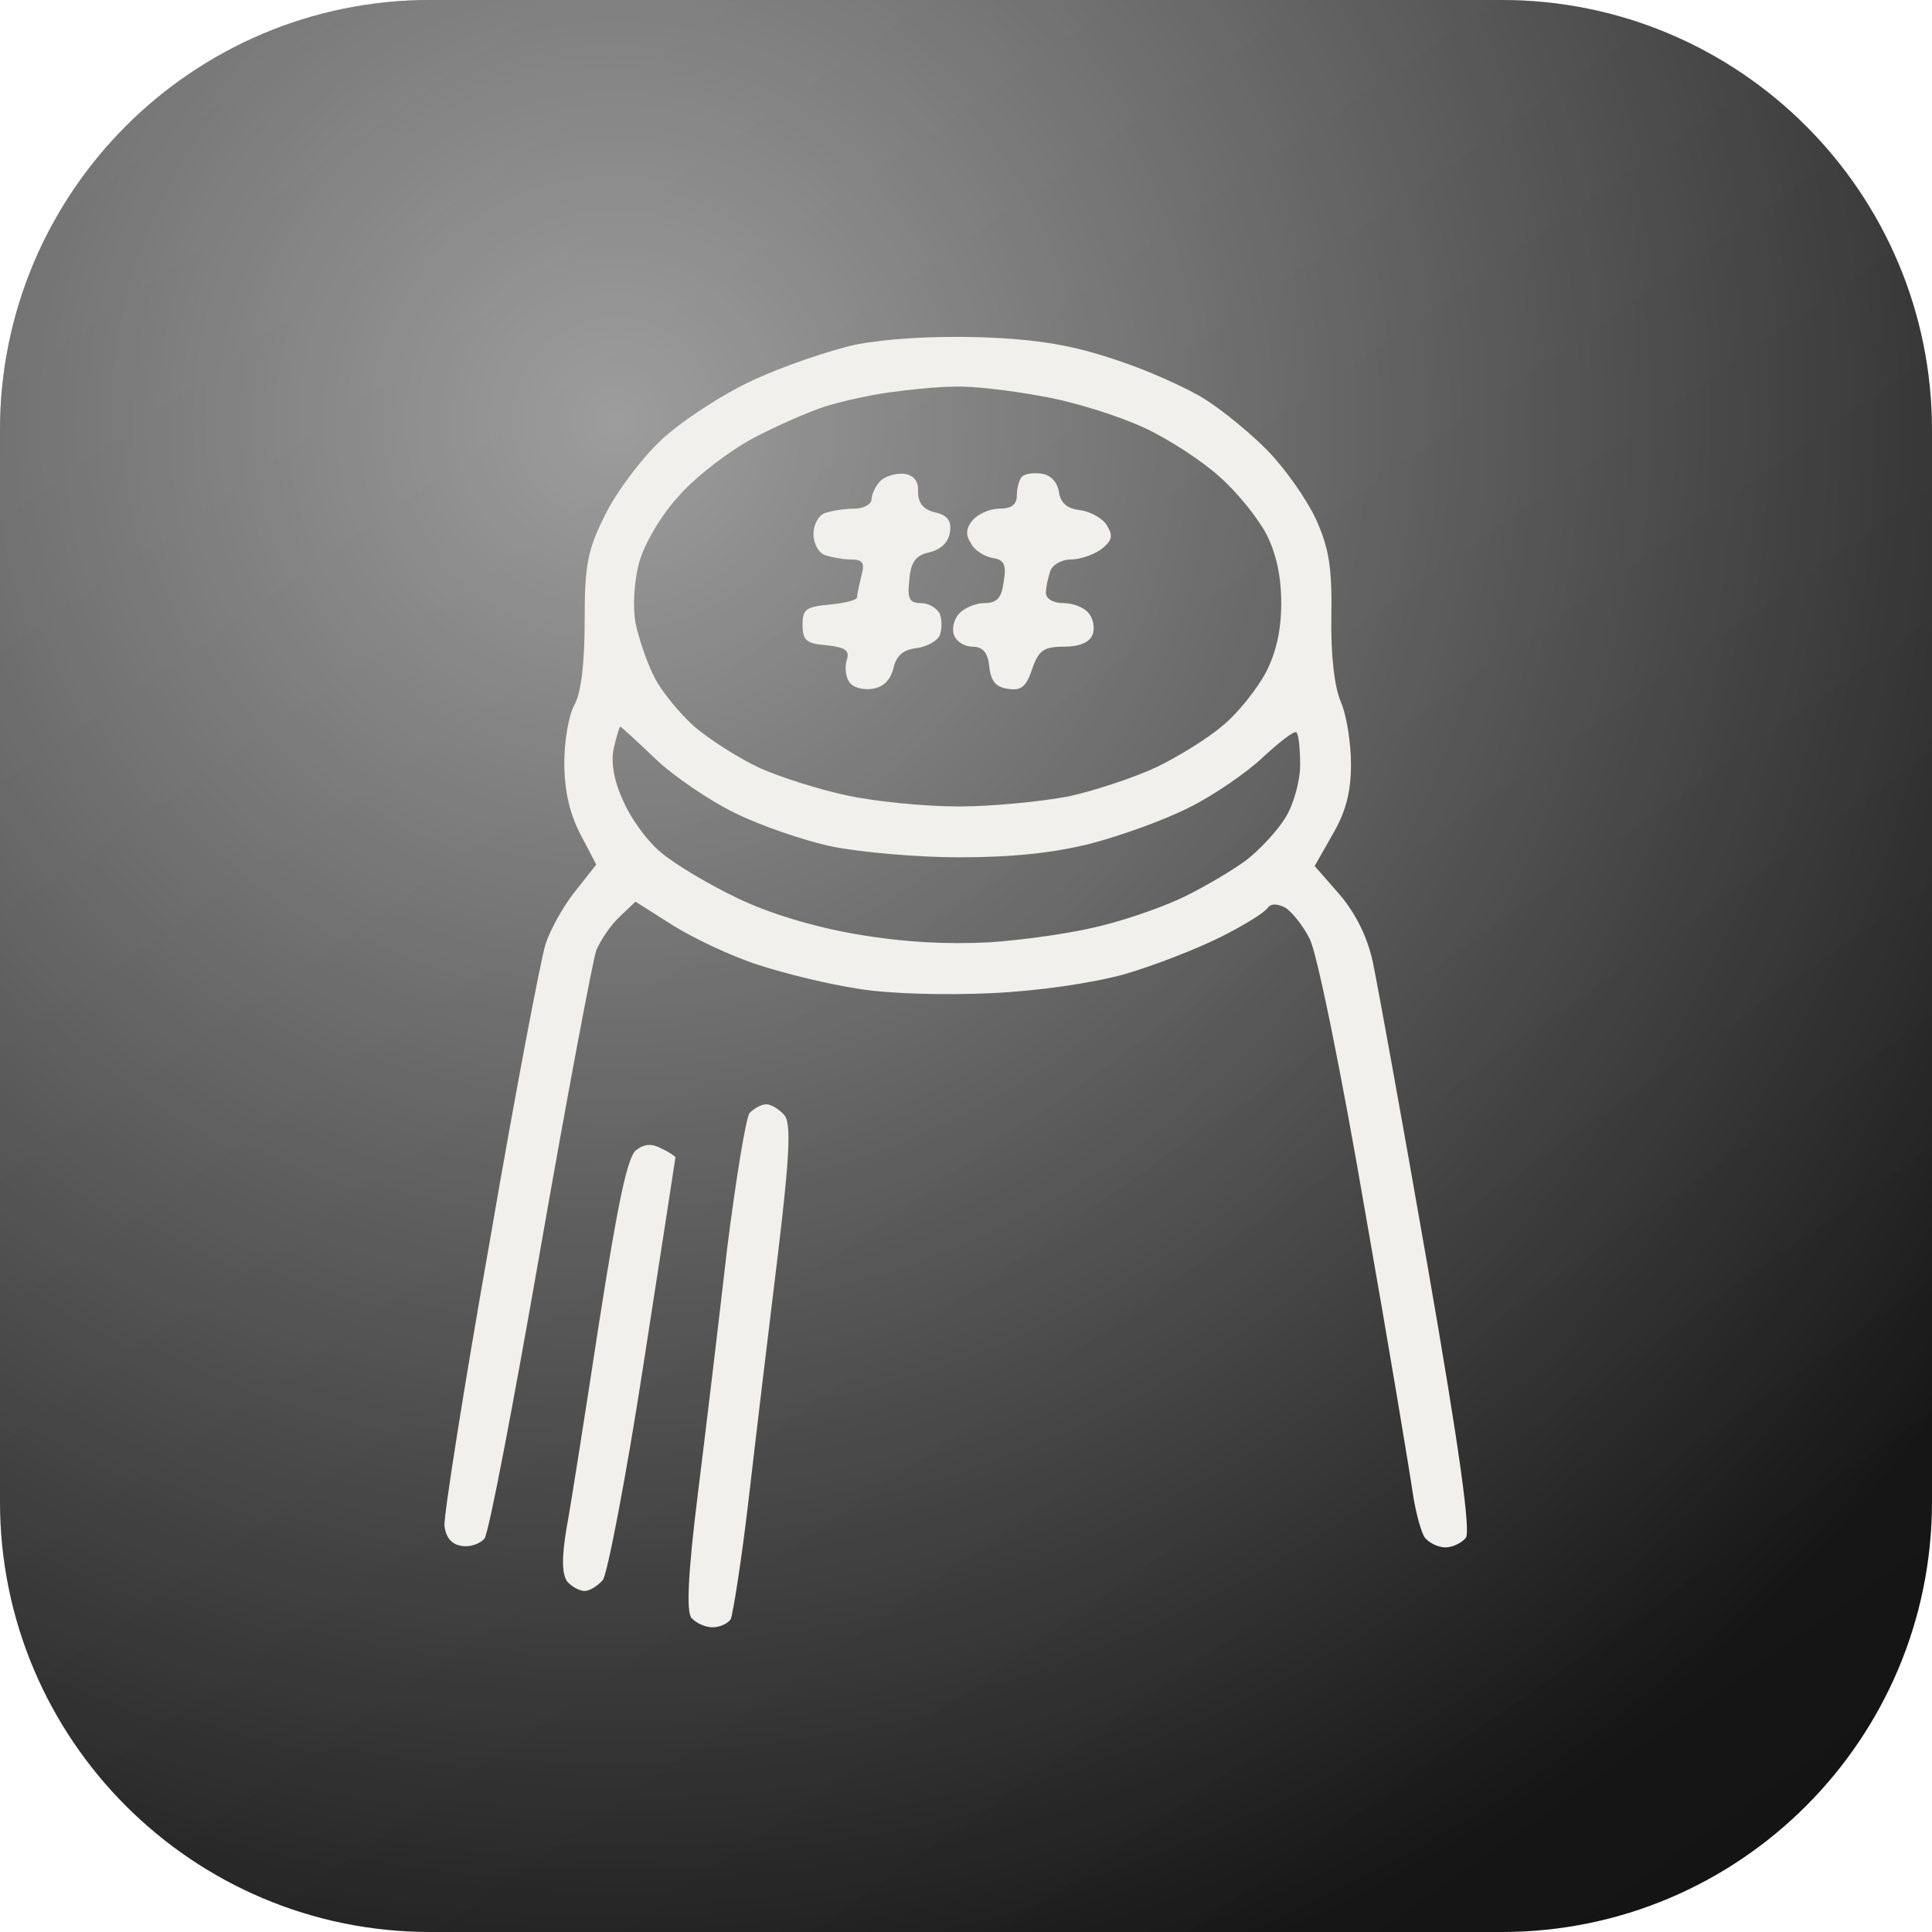
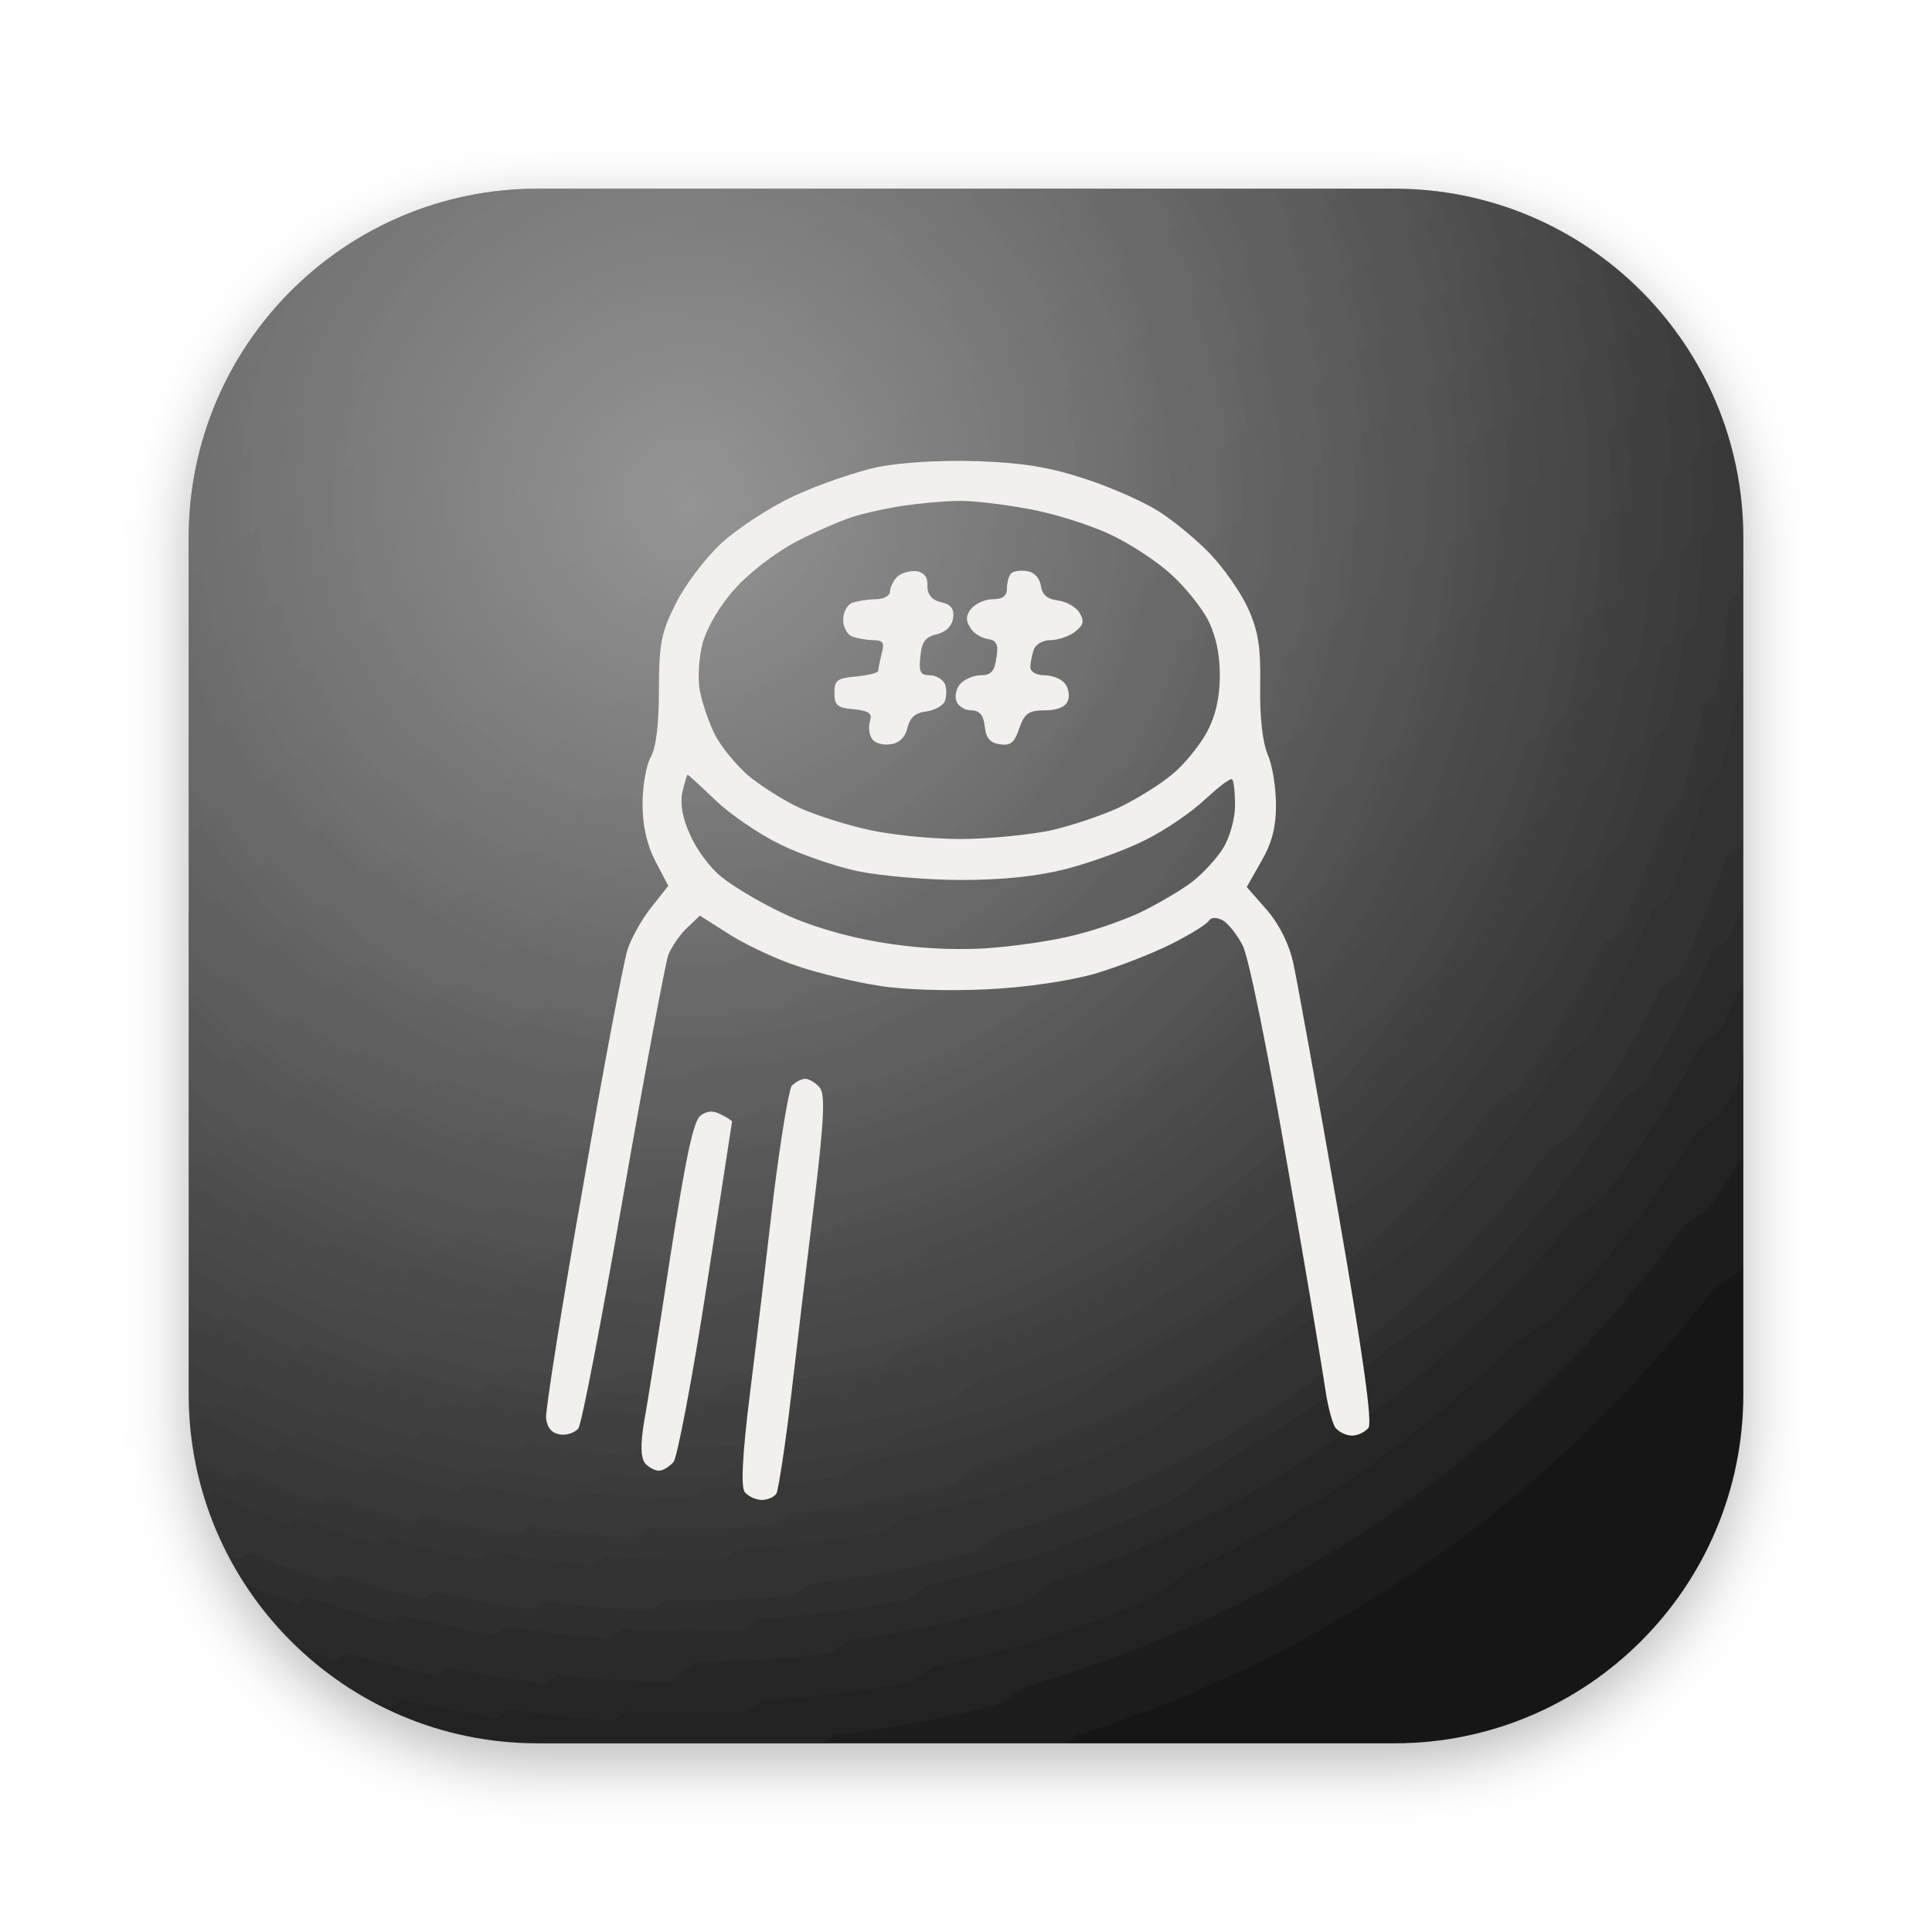
<svg xmlns="http://www.w3.org/2000/svg" width="1024" height="1024" viewBox="0 0 1024 1024">
  <defs>
    <linearGradient id="bg" x1="0.15" y1="0" x2="0.85" y2="1">
-       <stop offset="0" stop-color="#2a2a2a" />
-       <stop offset="1" stop-color="#141414" />
+       <stop offset="0" stop-color="#303030" />
+       <stop offset="1" stop-color="#151515" />
    </linearGradient>
-     <radialGradient id="sheen" cx="0.32" cy="0.22" r="0.85">
-       <stop offset="0" stop-color="#ffffff" stop-opacity="0.55" />
+     <radialGradient id="sheen" cx="0.32" cy="0.2" r="0.85">
+       <stop offset="0" stop-color="#ffffff" stop-opacity="0.5" />
      <stop offset="1" stop-color="#ffffff" stop-opacity="0" />
    </radialGradient>
+     <filter id="drop" x="-20%" y="-20%" width="140%" height="145%">
+       <feDropShadow dx="0" dy="10" stdDeviation="16" flood-color="#000000" flood-opacity="0.28" />
+     </filter>
  </defs>
-   <rect width="1024" height="1024" rx="228" fill="url(#bg)" />
-   <rect width="1024" height="1024" rx="228" fill="url(#sheen)" />
-   <g transform="translate(512 516) scale(3.85) translate(-199 -201)" fill="#f2f0ec">
+   <g filter="url(#drop)">
+     <rect x="100" y="100" width="824" height="824" rx="185" fill="url(#bg)" />
+     <rect x="100" y="100" width="824" height="824" rx="185" fill="url(#sheen)" />
+   </g>
+   <g transform="translate(512 516) scale(3.1) translate(-199 -201)" fill="#f2f0ec">
    <path d="M201.1 113.4c-6.7-.2-13 .2-17.2 1-3.7.8-10.1 3-14.2 4.9-4.3 2-9.8 5.6-12.6 8.2s-6.3 7.3-7.8 10.4c-2.4 4.8-2.8 6.8-2.8 14.6 0 5.9-.5 9.9-1.4 11.5-.8 1.4-1.4 5-1.4 8 0 3.7.7 6.9 2.2 9.8l2.2 4.2-3 3.8c-1.6 2-3.4 5.3-4 7.2s-4.1 20.1-7.6 40.5c-3.6 20.3-6.4 38.1-6.3 39.5.2 1.7 1 2.6 2.4 2.8 1.1.2 2.5-.3 3.1-1s4-18.6 7.7-39.8 7.2-39.7 7.7-41.2c.6-1.4 2-3.5 3.2-4.6l2.2-2.1 5.2 3.3c2.9 1.8 8.2 4.3 11.7 5.4 3.6 1.2 9.8 2.7 13.8 3.3 4.2.7 12 .9 18.3.6 6.6-.3 13.9-1.4 18.3-2.6 4.1-1.2 10-3.5 13.2-5.1s6.1-3.4 6.5-4 1.2-.7 2.4-.1c.9.5 2.5 2.5 3.4 4.3 1 1.8 4.4 18.6 7.6 37.3 3.3 18.7 6.2 36.2 6.6 39 .4 2.7 1.2 5.6 1.7 6.2.6.7 1.8 1.3 2.8 1.3s2.2-.6 2.8-1.3c.7-.8-.8-11.9-5.3-37.7-3.5-20.1-6.9-38.8-7.5-41.6-.7-3.3-2.3-6.6-4.5-9.2l-3.5-4 2.5-4.4c1.8-3.1 2.5-5.8 2.5-9.6 0-2.9-.6-6.8-1.4-8.6-.9-2.1-1.4-6.6-1.3-11.8.1-6.6-.3-9.3-2.1-13.3-1.3-2.8-4.2-6.9-6.5-9.3s-6.2-5.6-8.7-7.2-8.1-4.1-12.4-5.5c-6-2-10.5-2.8-18.5-3.1m-3.6 6.8c2.2-.1 7.5.5 11.8 1.3 4.3.7 10.6 2.7 14.1 4.3s8.2 4.7 10.5 6.8c2.4 2.1 5.2 5.6 6.4 7.8q2.1 4.05 2.1 9.6c0 3.7-.7 6.9-2.2 9.7-1.2 2.2-3.8 5.5-5.9 7.2-2.1 1.8-6.2 4.3-9.1 5.7-3 1.4-8.4 3.2-12 4-3.7.7-10.5 1.4-15.2 1.4s-11.6-.7-15.3-1.5c-3.8-.8-9.2-2.5-12.1-3.8-2.8-1.3-6.9-3.9-9-5.7-2-1.8-4.6-4.9-5.6-7-1-2-2.1-5.3-2.5-7.3-.4-2.2-.2-5.6.5-8.3.8-2.7 3-6.5 5.6-9.3 2.3-2.6 6.9-6.1 10.1-7.8s7.6-3.6 9.7-4.3 6.2-1.6 9-2 6.9-.8 9.1-.8M151.4 167c.1 0 2.3 2 4.8 4.4s7.5 5.8 11 7.5c3.4 1.7 9.5 3.8 13.3 4.6 3.9.8 11.8 1.5 17.6 1.5 7.2 0 13-.6 18.1-1.9 4.2-1.1 10.3-3.3 13.6-5 3.4-1.7 7.9-4.8 10.1-6.9 2.3-2.1 4.3-3.7 4.6-3.4s.5 2.3.5 4.5-.9 5.4-2 7.2-3.5 4.4-5.3 5.8c-1.7 1.3-5.4 3.5-8.2 4.9-2.7 1.4-8.1 3.3-11.8 4.2-3.8 1-10.8 2-15.5 2.3-5.8.3-11.8 0-18.2-1.1-5.9-1-12.2-2.9-16.5-5-3.8-1.8-8.5-4.6-10.4-6.2-1.9-1.5-4.3-4.8-5.3-7.2-1.3-2.8-1.7-5.3-1.3-7.2.4-1.7.8-3 .9-3" />
    <path d="M190.5 132.2c-1.1-.1-2.6.3-3.3 1-.6.6-1.2 1.8-1.2 2.5s-1.1 1.3-2.4 1.3-3.1.3-4 .6-1.6 1.6-1.6 2.9.7 2.6 1.6 2.9 2.5.6 3.6.6c1.6 0 1.9.5 1.4 2.2-.3 1.3-.6 2.6-.6 3s-1.7.8-3.7 1c-3.3.3-3.8.6-3.8 2.8 0 2.1.5 2.6 3.3 2.8 2.6.3 3.2.7 2.8 2-.3.9-.2 2.3.3 3 .4.8 1.9 1.2 3.2 1 1.5-.2 2.5-1.2 2.9-2.8.4-1.8 1.4-2.6 3.2-2.8 1.4-.2 2.9-1 3.2-1.8s.3-2.1 0-2.9c-.4-.8-1.5-1.5-2.6-1.5-1.6 0-1.9-.6-1.6-3.2.2-2.5.9-3.4 2.8-3.8 1.6-.4 2.6-1.4 2.8-2.8.2-1.5-.3-2.3-2.1-2.7-1.6-.4-2.3-1.3-2.3-2.8.1-1.5-.6-2.3-1.9-2.5m19 0c-1.2-.2-2.4 0-2.8.4s-.7 1.6-.7 2.6c0 1.2-.7 1.8-2.4 1.8-1.3 0-2.9.7-3.7 1.6-.9 1.1-1 2-.2 3.2.5 1 1.9 1.8 3 2 1.5.2 1.9.9 1.5 3.2-.3 2.3-.9 3-2.7 3-1.2 0-2.8.7-3.5 1.5s-1 2.2-.6 3c.3.8 1.4 1.5 2.5 1.5 1.4 0 2.1.8 2.3 2.7.2 2 .9 2.9 2.6 3.1 1.8.3 2.5-.3 3.3-2.7.9-2.6 1.6-3.1 4.4-3.1 2.1 0 3.5-.6 3.9-1.6.4-.9.1-2.3-.5-3-.6-.8-2.2-1.4-3.5-1.4-1.4 0-2.4-.6-2.4-1.4s.3-2.1.6-3 1.6-1.6 2.8-1.6 3.1-.6 4.2-1.4c1.5-1.2 1.7-1.8.8-3.3-.6-1-2.3-1.9-3.7-2.1-1.8-.2-2.7-1-2.9-2.5-.2-1.3-1.1-2.3-2.3-2.5m-38 86.8c-.7 0-1.7.6-2.3 1.2-.5.7-1.9 9.2-3.1 18.8-1.1 9.6-2.9 24.7-4 33.5-1.4 11.2-1.6 16.4-.9 17.2.6.7 1.9 1.3 2.9 1.3s2.1-.5 2.5-1.1c.3-.6 1.5-8.1 2.5-16.7 1-8.7 2.8-23.7 4-33.5 1.7-14.1 1.8-18.1.9-19.2-.7-.8-1.8-1.5-2.5-1.5m-14.4 6.1c-1.3-.7-2.3-.7-3.5.2s-2.5 7.1-5.1 23.7c-1.9 12.4-3.9 25.2-4.5 28.4-.7 4.2-.6 6.3.1 7.3.6.7 1.7 1.3 2.4 1.3s1.8-.7 2.5-1.5c.6-.7 3.2-14.1 5.6-29.7 2.4-15.5 4.4-28.4 4.4-28.5s-.8-.7-1.9-1.2" />
  </g>
</svg>
